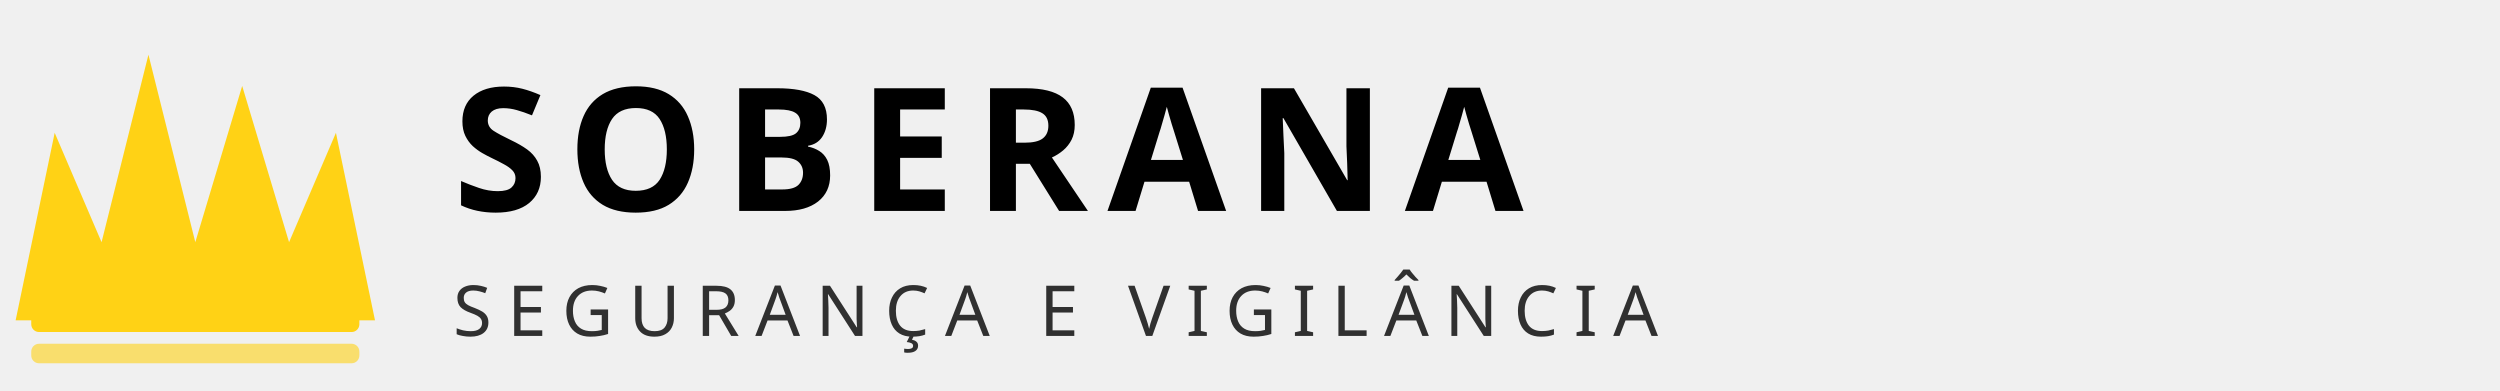
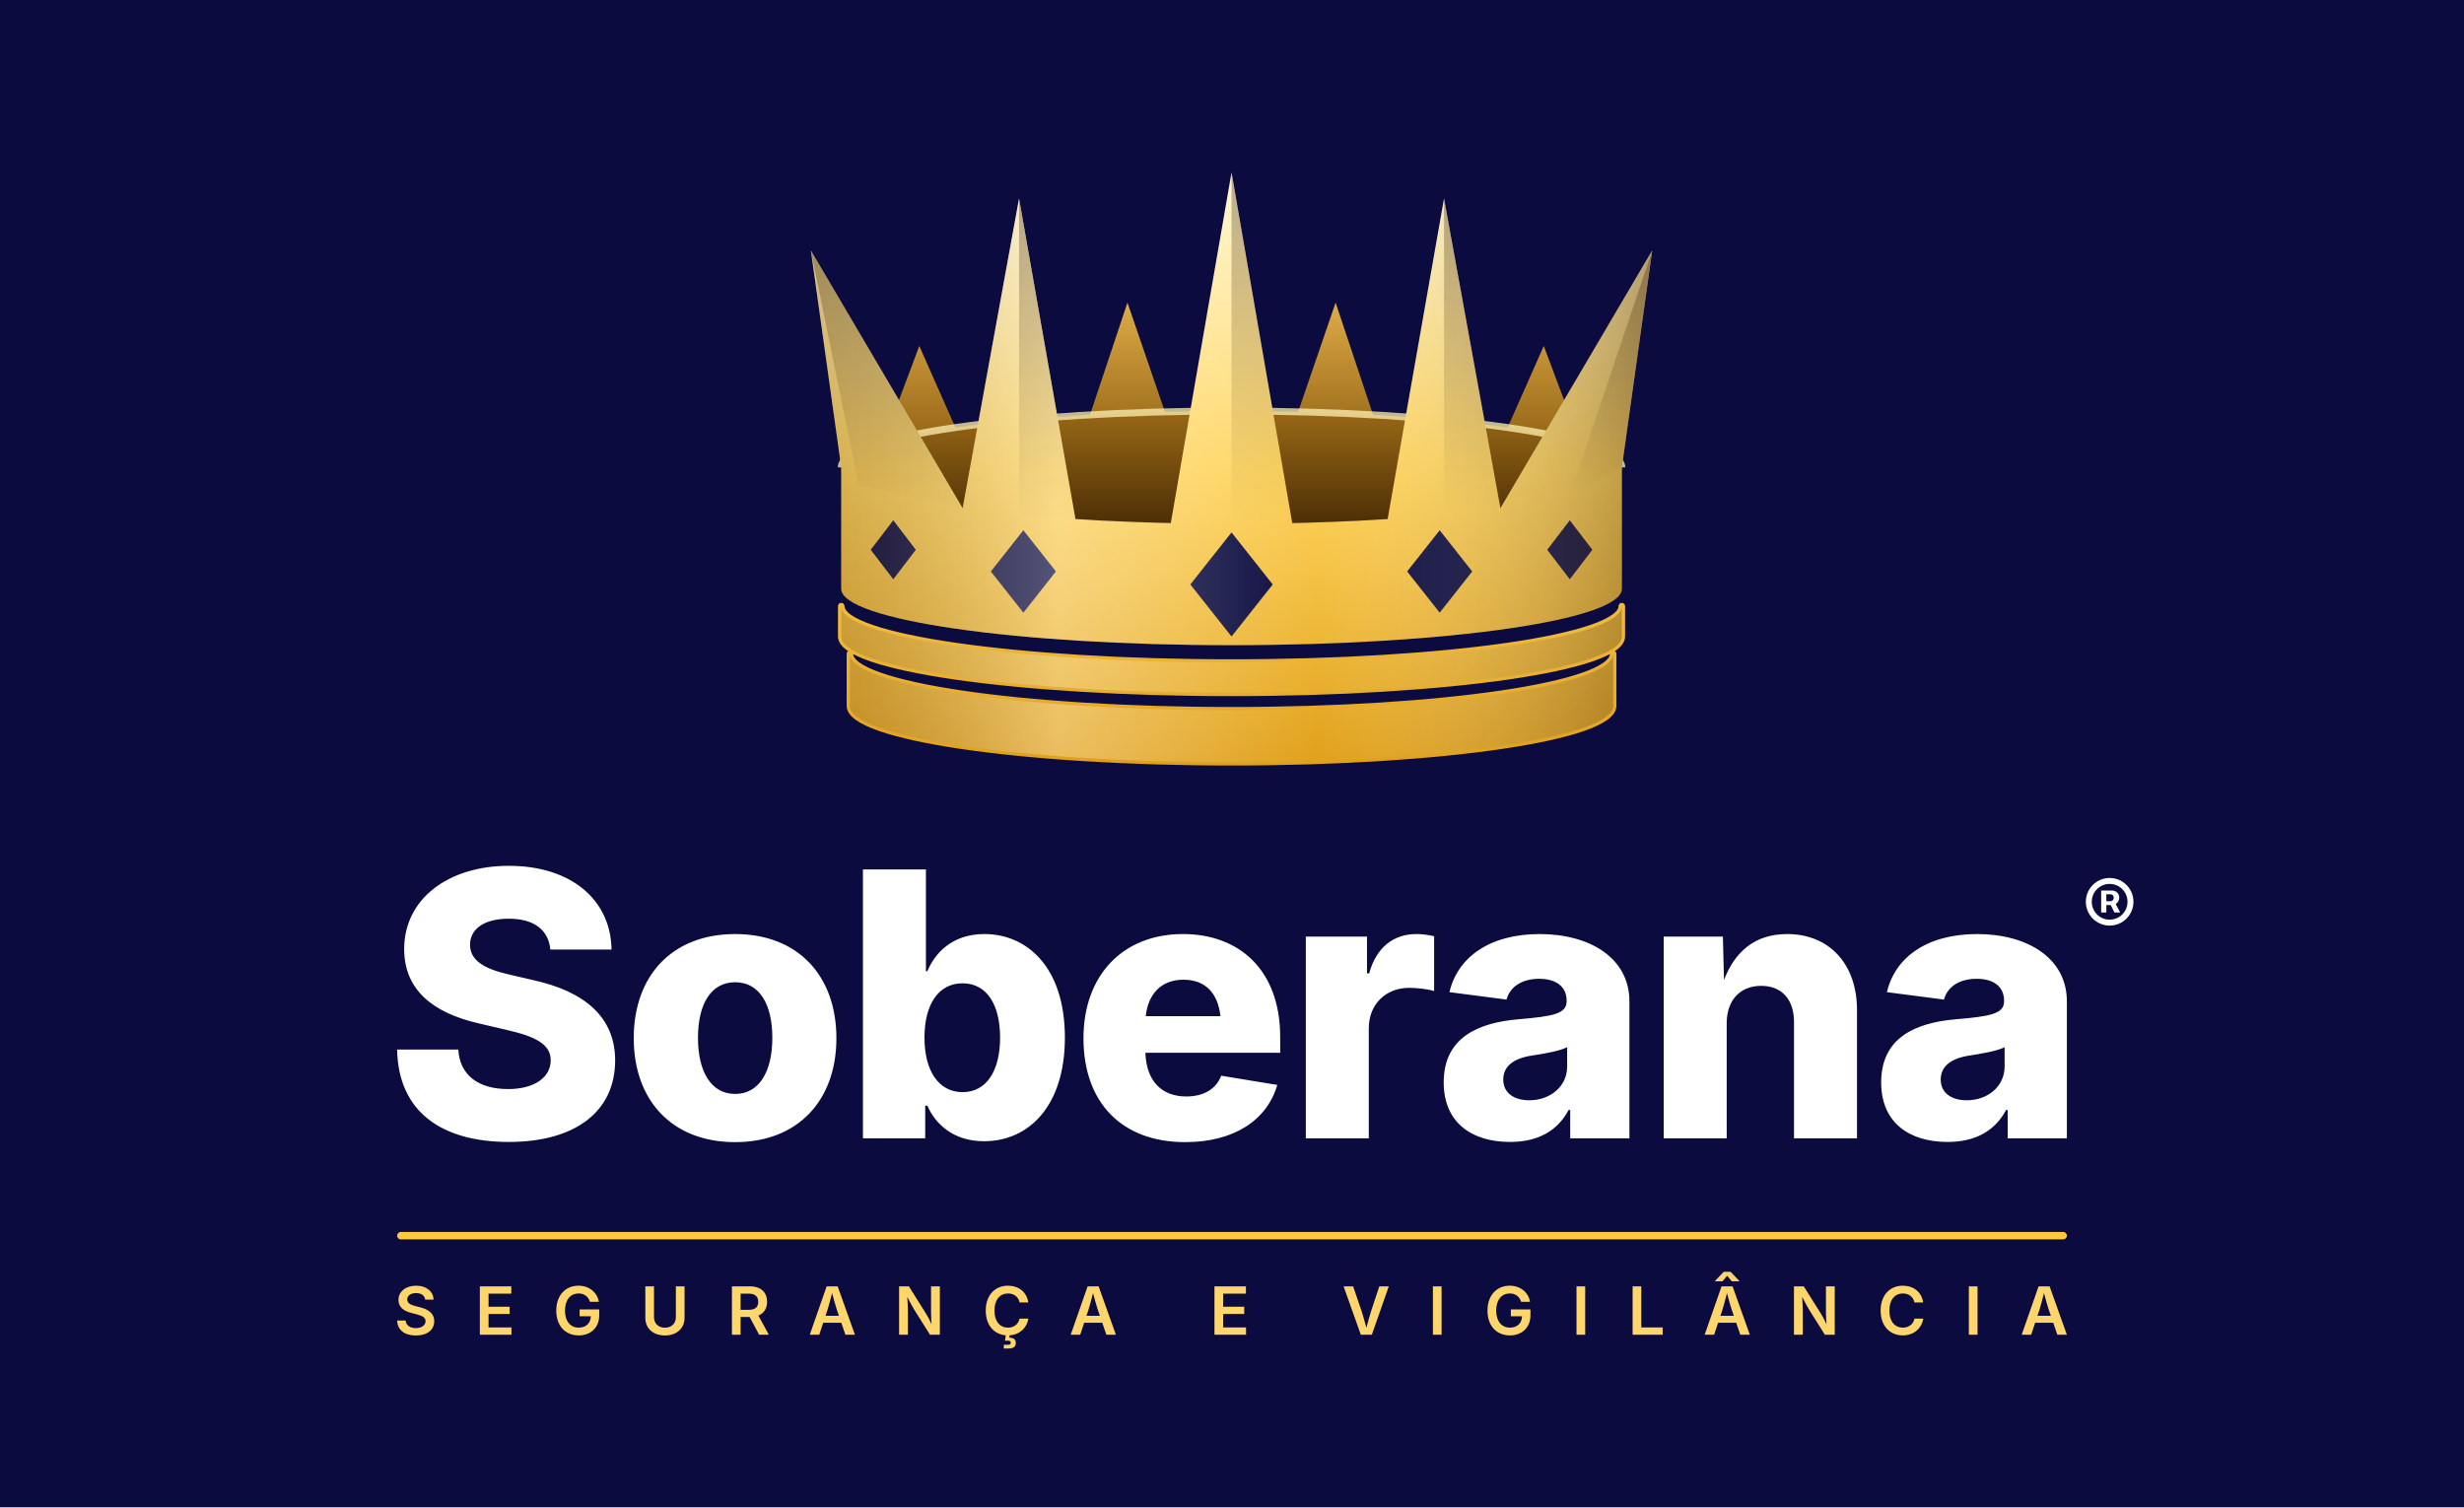
- <svg xmlns="http://www.w3.org/2000/svg" viewBox="0 0 320 50" aria-label="Soberana Segurança e Vigilância" role="img">
-   <g transform="translate(0,3)">
-     <path d="M2 38 L7 14 L13 28 L19 4 L25 28 L31 8 L37 28 L43 14 L48 38 Z" fill="#FFD215" />
-     <rect x="4" y="36" width="42" height="3.5" rx="1" fill="#FFD215" />
-     <rect x="4" y="41" width="42" height="2.5" rx="1" fill="#FFD215" opacity="0.6" />
+ <svg xmlns="http://www.w3.org/2000/svg" viewBox="0 0 1000 611.69" width="1000" height="611.69" role="img" aria-label="Soberana Segurança e Vigilância">
+   <defs>
+     <linearGradient id="gold" gradientUnits="userSpaceOnUse" x1="0" y1="0" x2="0" y2="137.0">
+       <stop offset="0" stop-color="#FFFBE0" />
+       <stop offset="0.3" stop-color="#FFE594" />
+       <stop offset="0.65" stop-color="#FFC83D" />
+       <stop offset="1" stop-color="#E3A116" />
+     </linearGradient>
+   </defs>
+   <rect width="1000" height="611.69" fill="#0B0B3F" />
+   <g transform="translate(323.81,70) scale(1.76)">
+     <defs>
+       <linearGradient id="cf" gradientUnits="userSpaceOnUse" x1="0" y1="0" x2="0" y2="137.0">
+         <stop offset="0" stop-color="#FFF6CF" />
+         <stop offset="0.5" stop-color="#FFD45C" />
+         <stop offset="1" stop-color="#E0A01A" />
+       </linearGradient>
+       <linearGradient id="ci" gradientUnits="userSpaceOnUse" x1="0" y1="50" x2="0" y2="82">
+         <stop offset="0" stop-color="#A8741A" />
+         <stop offset="1" stop-color="#4A2C05" />
+       </linearGradient>
+       <linearGradient id="cb" gradientUnits="userSpaceOnUse" x1="0" y1="28" x2="0" y2="66">
+         <stop offset="0" stop-color="#E2B04A" />
+         <stop offset="1" stop-color="#8C5C10" />
+       </linearGradient>
+       <linearGradient id="hl" gradientUnits="userSpaceOnUse" x1="0" y1="0" x2="200" y2="0">
+         <stop offset="0" stop-color="#3A2000" stop-opacity="0.22" />
+         <stop offset="0.3" stop-color="#FFFFFF" stop-opacity="0.30" />
+         <stop offset="0.6" stop-color="#FFFFFF" stop-opacity="0" />
+         <stop offset="1" stop-color="#3A2000" stop-opacity="0.40" />
+       </linearGradient>
+       <linearGradient id="sh" x1="0" y1="0" x2="0" y2="1">
+         <stop offset="0" stop-color="#3A2000" stop-opacity="0.34" />
+         <stop offset="1" stop-color="#3A2000" stop-opacity="0" />
+       </linearGradient>
+       <clipPath id="cc">
+         <path clip-rule="evenodd" d="M10.00 68.00 L3.00 18.00 L38.00 77.42 L51.00 6.00 L64.00 79.91 L70.00 80.26 L76.00 80.53 L82.00 80.74 L86.00 80.84 L100.00 0.00 L114.00 80.84 L118.00 80.74 L124.00 80.53 L130.00 80.26 L136.00 79.91 L149.00 6.00 L162.00 77.42 L197.00 18.00 L190.00 68.00 L190 96.0 A90 13 0 0 1 10 96.0 Z M100 83 L109.5 95 L100 107 L90.5 95 Z M52 82.5 L59.5 92 L52 101.5 L44.5 92 Z M148 82.5 L155.5 92 L148 101.5 L140.5 92 Z M22 80.2 L27.2 87 L22 93.8 L16.8 87 Z M178 80.2 L183.2 87 L178 93.8 L172.8 87 Z" />
+         <path d="M10 100.0 A90 13 0 0 0 190 100.0 L190 107.0 A90 13 0 0 1 10 107.0 Z M12 111.0 A88 13 0 0 0 188 111.0 L188 123.0 A88 13 0 0 1 12 123.0 Z" />
+       </clipPath>
+     </defs>
+     <path d="M18.00 66.64 L28.00 40.00 L38.00 62.58 Z M66.00 59.96 L76.00 30.00 L86.00 59.16 Z M114.00 59.16 L124.00 30.00 L134.00 59.96 Z M162.00 62.58 L172.00 40.00 L182.00 66.64 Z " fill="url(#cb)" />
+     <path d="M10 68.0 A90 13 0 0 1 190 68.0 A90 13 0 0 1 10 68.0 Z" fill="url(#ci)" />
+     <path d="M10 68.0 A90 13 0 0 1 190 68.0" fill="none" stroke="#FFF0B0" stroke-opacity="0.75" stroke-width="1.6" />
+     <path fill-rule="evenodd" d="M10.00 68.00 L3.00 18.00 L38.00 77.42 L51.00 6.00 L64.00 79.91 L70.00 80.26 L76.00 80.53 L82.00 80.74 L86.00 80.84 L100.00 0.00 L114.00 80.84 L118.00 80.74 L124.00 80.53 L130.00 80.26 L136.00 79.91 L149.00 6.00 L162.00 77.42 L197.00 18.00 L190.00 68.00 L190 96.0 A90 13 0 0 1 10 96.0 Z M100 83 L109.5 95 L100 107 L90.5 95 Z M52 82.5 L59.5 92 L52 101.5 L44.5 92 Z M148 82.5 L155.5 92 L148 101.5 L140.5 92 Z M22 80.2 L27.2 87 L22 93.8 L16.8 87 Z M178 80.2 L183.2 87 L178 93.8 L172.8 87 Z" fill="url(#cf)" />
+     <path d="M10 100.0 A90 13 0 0 0 190 100.0 L190 107.0 A90 13 0 0 1 10 107.0 Z M12 111.0 A88 13 0 0 0 188 111.0 L188 123.0 A88 13 0 0 1 12 123.0 Z" fill="url(#cf)" stroke="url(#cf)" stroke-width="1.5" stroke-linejoin="round" />
+     <g clip-path="url(#cc)">
+       <rect x="0" y="0" width="200" height="137.0" fill="url(#hl)" />
+       <g fill="url(#sh)">
+         <path d="M100.00 0.00 L114.00 80.84 L100.00 80.84 Z" />
+         <path d="M51.00 6.00 L64.00 79.91 L51.00 79.91 Z" />
+         <path d="M149.00 6.00 L162.00 77.42 L149.00 77.42 Z" />
+         <path d="M3.00 18.00 L38.00 77.42 L14.00 72.00 Z" />
+         <path d="M197.00 18.00 L190.00 68.00 L178.00 74.49 Z" />
+       </g>
+     </g>
  </g>
-   <text x="58" y="27" font-family="'Montserrat', sans-serif" font-weight="800" font-size="22" fill="currentColor" letter-spacing="2.5">SOBERANA</text>
-   <text x="58" y="43" font-family="'Montserrat', sans-serif" font-weight="400" font-size="9" fill="currentColor" opacity="0.8" letter-spacing="2">SEGURANÇA E VIGILÂNCIA</text>
+   <path fill="#FFFFFF" transform="translate(155.9,461.98)" d="M50.61 1.46C77.64 1.46 93.75 -10.91 93.75 -31.64C93.75 -49.07 81.52 -59.62 60.42 -64.23L50.98 -66.43C41.24 -68.63 34.86 -71.85 34.86 -78.59C34.86 -84.67 40.21 -89.14 50.54 -89.14C60.94 -89.14 66.72 -84.52 67.46 -76.61H92.29C91.99 -96.83 75.88 -110.6 50.61 -110.6C25.85 -110.6 8.13 -97.05 8.13 -76.83C8.13 -60.42 19.56 -50.98 38.38 -46.66L49.95 -43.95C61.89 -41.24 67.6 -37.94 67.6 -31.71C67.6 -24.76 61.01 -20 50.32 -20C38.53 -20 30.69 -25.42 30.1 -36.04H5.27C5.71 -10.84 23.29 1.46 50.61 1.46ZM142.46 1.54C168.02 1.54 183.55 -15.45 183.55 -40.65C183.55 -65.92 168.02 -82.91 142.46 -82.91C116.82 -82.91 101.3 -65.92 101.3 -40.65C101.3 -15.45 116.82 1.54 142.46 1.54ZM142.46 -18.02C132.64 -18.02 127.37 -27.17 127.37 -40.8C127.37 -54.49 132.64 -63.35 142.46 -63.35C152.27 -63.35 157.55 -54.49 157.55 -40.8C157.55 -27.17 152.27 -18.02 142.46 -18.02ZM243.46 1.17C261.63 1.17 276.28 -13.11 276.28 -40.87C276.28 -69.58 260.82 -82.91 243.61 -82.91C230.57 -82.91 223.54 -75.22 220.46 -67.82H219.88V-109.13H194.32V0H219.59V-13.26H220.46C223.69 -5.86 230.94 1.17 243.46 1.17ZM234.75 -18.75C225.01 -18.75 219.29 -27.47 219.29 -40.87C219.29 -54.42 225.01 -62.92 234.75 -62.92C244.63 -62.92 249.98 -54.2 249.98 -40.87C249.98 -27.54 244.56 -18.75 234.75 -18.75ZM325.13 1.54C344.98 1.54 358.38 -7.47 362.48 -21.68L339.71 -25.42C337.66 -19.92 332.46 -16.99 325.57 -16.99C315.9 -16.99 309.38 -22.85 308.94 -34.72H363.66V-41.16C363.66 -68.19 347.18 -82.91 324.18 -82.91C299.57 -82.91 283.82 -65.92 283.82 -40.65C283.82 -14.43 299.42 1.54 325.13 1.54ZM309.09 -49.58C310.04 -58.59 315.39 -64.38 324.4 -64.38C333.33 -64.38 338.39 -58.89 339.41 -49.58ZM374.06 0H399.62V-44.68C399.62 -54.49 406.58 -61.08 416.03 -61.08C419.1 -61.08 423.72 -60.57 426.13 -59.77V-82.03C424.01 -82.54 421.3 -82.91 418.88 -82.91C409.88 -82.91 402.7 -77.71 399.77 -66.94H398.89V-81.88H374.06ZM456.97 1.46C468.33 1.46 476.24 -3.08 480.7 -11.5H481.36V0H505.39V-55.59C505.39 -73.17 489.35 -82.91 468.98 -82.91C448.48 -82.91 435.59 -73.32 432.36 -59.33L455.51 -56.32C456.9 -61.45 461.66 -64.75 468.76 -64.75C475.72 -64.75 479.9 -61.52 479.9 -55.88V-55.59C479.9 -50.54 474.33 -49.51 460.49 -48.34C443.94 -46.95 430.02 -40.87 430.02 -22.71C430.02 -6.52 441.23 1.46 456.97 1.46ZM464.74 -15.45C458.58 -15.45 454.19 -18.38 454.19 -23.88C454.19 -29.3 458.44 -32.52 465.98 -33.62C470.74 -34.35 477.19 -35.45 480.12 -36.99V-29.15C480.12 -21.09 473.31 -15.45 464.74 -15.45ZM544.87 -46.73C544.87 -56.25 550.51 -61.89 558.86 -61.89C567.21 -61.89 572.19 -56.4 572.19 -47.17V0H597.75V-52.15C597.75 -70.68 586.54 -82.91 569.4 -82.91C556.15 -82.91 548.09 -75.59 543.77 -64.23L543.33 -81.88H519.3V0H544.87ZM634.52 1.46C645.87 1.46 653.78 -3.08 658.25 -11.5H658.91V0H682.93V-55.59C682.93 -73.17 666.89 -82.91 646.53 -82.91C626.02 -82.91 613.13 -73.32 609.91 -59.33L633.05 -56.32C634.44 -61.45 639.21 -64.75 646.31 -64.75C653.27 -64.75 657.44 -61.52 657.44 -55.88V-55.59C657.44 -50.54 651.88 -49.51 638.03 -48.34C621.48 -46.95 607.56 -40.87 607.56 -22.71C607.56 -6.52 618.77 1.46 634.52 1.46ZM642.28 -15.45C636.13 -15.45 631.73 -18.38 631.73 -23.88C631.73 -29.3 635.98 -32.52 643.53 -33.62C648.29 -34.35 654.73 -35.45 657.66 -36.99V-29.15C657.66 -21.09 650.85 -15.45 642.28 -15.45Z" />
+   <path fill="#FFFFFF" transform="translate(844.83,381.38)" d="M11.36 -5.74C16.7 -5.74 21.02 -10.08 21.02 -15.41C21.02 -20.74 16.7 -25.07 11.36 -25.07C6.03 -25.07 1.69 -20.74 1.69 -15.41C1.69 -10.08 6.03 -5.74 11.36 -5.74ZM11.36 -8.15C7.35 -8.15 4.1 -11.39 4.1 -15.41C4.1 -19.42 7.35 -22.66 11.36 -22.66C15.37 -22.66 18.61 -19.42 18.61 -15.41C18.61 -11.39 15.37 -8.15 11.36 -8.15ZM7.92 -11.06H10.01V-14.08H11.79L13.3 -11.06H15.61L13.81 -14.51C14.63 -15.01 15.26 -15.89 15.26 -17.1C15.26 -18.99 13.7 -19.96 12.38 -19.96H7.92ZM10.01 -15.61V-18.44H11.74C12.27 -18.44 13 -18.11 13 -17.1C13 -16.1 12.29 -15.61 11.7 -15.61Z" />
+   <rect x="161.17" y="499.98" width="677.66" height="3" rx="1.5" fill="#FFC83D" />
+   <path fill="#FFD66B" transform="translate(159.92,541.69)" d="M8.87 0.3C13.57 0.3 16.31 -2.06 16.31 -5.51C16.31 -8.94 13.45 -10.45 10.53 -11.15L8.7 -11.63C7.11 -12.02 5.35 -12.68 5.35 -14.33C5.35 -15.82 6.7 -16.91 8.91 -16.91C11.03 -16.91 12.46 -15.94 12.63 -14.26H16.04C15.95 -17.55 13.16 -19.91 8.96 -19.91C4.85 -19.91 1.79 -17.59 1.79 -14.12C1.79 -11.35 3.73 -9.69 7.01 -8.85L9.24 -8.27C11.36 -7.71 12.79 -7.07 12.79 -5.54C12.79 -3.85 11.17 -2.7 8.85 -2.7C6.63 -2.7 4.88 -3.7 4.72 -5.77H1.25C1.41 -1.9 4.3 0.3 8.87 0.3ZM34.83 0H47.64V-2.97H38.35V-8.45H46.9V-11.38H38.35V-16.68H47.59V-19.64H34.83ZM74.94 0.26C79.79 0.26 83.27 -2.86 83.27 -7.91V-10.27H75.32V-7.5H79.86C79.79 -4.68 77.91 -2.89 74.95 -2.89C71.64 -2.89 69.38 -5.38 69.38 -9.82C69.38 -14.28 71.7 -16.76 74.87 -16.76C77.26 -16.76 78.87 -15.46 79.5 -13.37H83.1C82.49 -17.23 79.16 -19.91 74.84 -19.91C69.69 -19.91 65.84 -16.12 65.84 -9.8C65.84 -3.59 69.52 0.26 74.94 0.26ZM109.94 0.29C114.72 0.29 117.9 -2.61 117.9 -6.82V-19.64H114.38V-7.11C114.38 -4.64 112.65 -2.86 109.94 -2.86C107.22 -2.86 105.5 -4.64 105.5 -7.11V-19.64H101.98V-6.82C101.98 -2.61 105.13 0.29 109.94 0.29ZM137.13 0H140.65V-7.21H144.32L148.18 0H152.12L147.86 -7.8C150.18 -8.73 151.4 -10.69 151.4 -13.35C151.4 -17.1 149 -19.64 144.48 -19.64H137.13ZM140.65 -10.12V-16.69H143.94C146.61 -16.69 147.8 -15.45 147.8 -13.35C147.8 -11.27 146.61 -10.12 143.96 -10.12ZM168.72 0H172.57L174.17 -4.86H181.52L183.19 0H187.05L180.04 -19.64H175.57ZM175.11 -7.7 175.94 -10.2C176.48 -11.96 177.07 -14.16 177.77 -16.9C178.5 -14.19 179.12 -12.01 179.7 -10.2L180.56 -7.7ZM204.97 0H208.55V-9.76C208.55 -10.85 208.43 -12.92 208.3 -15.35C209.62 -12.79 210.36 -11.39 211.39 -9.74L217.52 0H221.51V-19.64H217.94V-9.33C217.94 -8.13 218.02 -6.14 218.15 -4.25C217.29 -6.21 216.44 -7.7 215.74 -8.82L208.95 -19.64H204.97ZM247.47 5.58H249.22C251.38 5.58 252.33 4.9 252.33 3.31C252.33 1.9 251.45 1.19 249.76 1.21L249.81 0.24C254.07 -0.04 256.91 -2.97 257.42 -6.54H253.86C253.41 -4.22 251.51 -2.89 249.17 -2.89C245.98 -2.89 243.67 -5.3 243.67 -9.81C243.67 -14.26 245.96 -16.76 249.18 -16.76C251.53 -16.76 253.43 -15.42 253.86 -13.1H257.41C256.79 -17.4 253.44 -19.91 249.13 -19.91C244 -19.91 240.14 -16.16 240.14 -9.81C240.14 -3.84 243.54 -0.16 248.27 0.22L247.93 2.41H249.1C249.99 2.41 250.3 2.64 250.3 3.23C250.3 3.84 249.99 4.07 249.1 4.07H247.47ZM274.62 0H278.47L280.08 -4.86H287.42L289.1 0H292.96L285.95 -19.64H281.48ZM281.02 -7.7 281.85 -10.2C282.39 -11.96 282.98 -14.16 283.68 -16.9C284.4 -14.19 285.02 -12.01 285.6 -10.2L286.46 -7.7ZM332.96 0H345.78V-2.97H336.48V-8.45H345.04V-11.38H336.48V-16.68H345.73V-19.64H332.96ZM392.37 0H396.83L403.71 -19.64H399.86L396.49 -9.44C395.93 -7.69 395.34 -5.54 394.63 -2.81C393.9 -5.51 393.27 -7.7 392.72 -9.44L389.24 -19.64H385.37ZM425.14 -19.64H421.62V0H425.14ZM452.87 0.26C457.72 0.26 461.2 -2.86 461.2 -7.91V-10.27H453.25V-7.5H457.78C457.72 -4.68 455.83 -2.89 452.88 -2.89C449.57 -2.89 447.3 -5.38 447.3 -9.82C447.3 -14.28 449.62 -16.76 452.8 -16.76C455.19 -16.76 456.79 -15.46 457.43 -13.37H461.03C460.42 -17.23 457.08 -19.91 452.76 -19.91C447.62 -19.91 443.77 -16.12 443.77 -9.8C443.77 -3.59 447.45 0.26 452.87 0.26ZM483.42 -19.64H479.9V0H483.42ZM502.67 0H514.86V-2.97H506.19V-19.64H502.67ZM531.9 0H535.75L537.36 -4.86H544.7L546.38 0H550.24L543.23 -19.64H538.76ZM538.3 -7.7 539.13 -10.2C539.67 -11.96 540.26 -14.16 540.96 -16.9C541.68 -14.19 542.3 -12.01 542.88 -10.2L543.74 -7.7ZM539.15 -21.69 541.04 -23.94 542.91 -21.69H546.01V-21.79L542.42 -25.56H539.65L536.08 -21.79V-21.69ZM568.15 0H571.74V-9.76C571.74 -10.85 571.62 -12.92 571.49 -15.35C572.81 -12.79 573.55 -11.39 574.57 -9.74L580.7 0H584.7V-19.64H581.13V-9.33C581.13 -8.13 581.21 -6.14 581.34 -4.25C580.48 -6.21 579.62 -7.7 578.92 -8.82L572.13 -19.64H568.15ZM612.31 0.26C616.95 0.26 620.07 -2.78 620.61 -6.54H617.05C616.6 -4.22 614.7 -2.89 612.35 -2.89C609.16 -2.89 606.86 -5.3 606.86 -9.81C606.86 -14.26 609.15 -16.76 612.37 -16.76C614.71 -16.76 616.61 -15.42 617.05 -13.1H620.59C619.97 -17.4 616.63 -19.91 612.31 -19.91C607.19 -19.91 603.32 -16.16 603.32 -9.81C603.32 -3.48 607.15 0.26 612.31 0.26ZM642.65 -19.64H639.13V0H642.65ZM660.57 0H664.42L666.03 -4.86H673.37L675.05 0H678.91L671.9 -19.64H667.43ZM666.97 -7.7 667.8 -10.2C668.34 -11.96 668.93 -14.16 669.63 -16.9C670.35 -14.19 670.97 -12.01 671.55 -10.2L672.41 -7.7Z" />
</svg>
